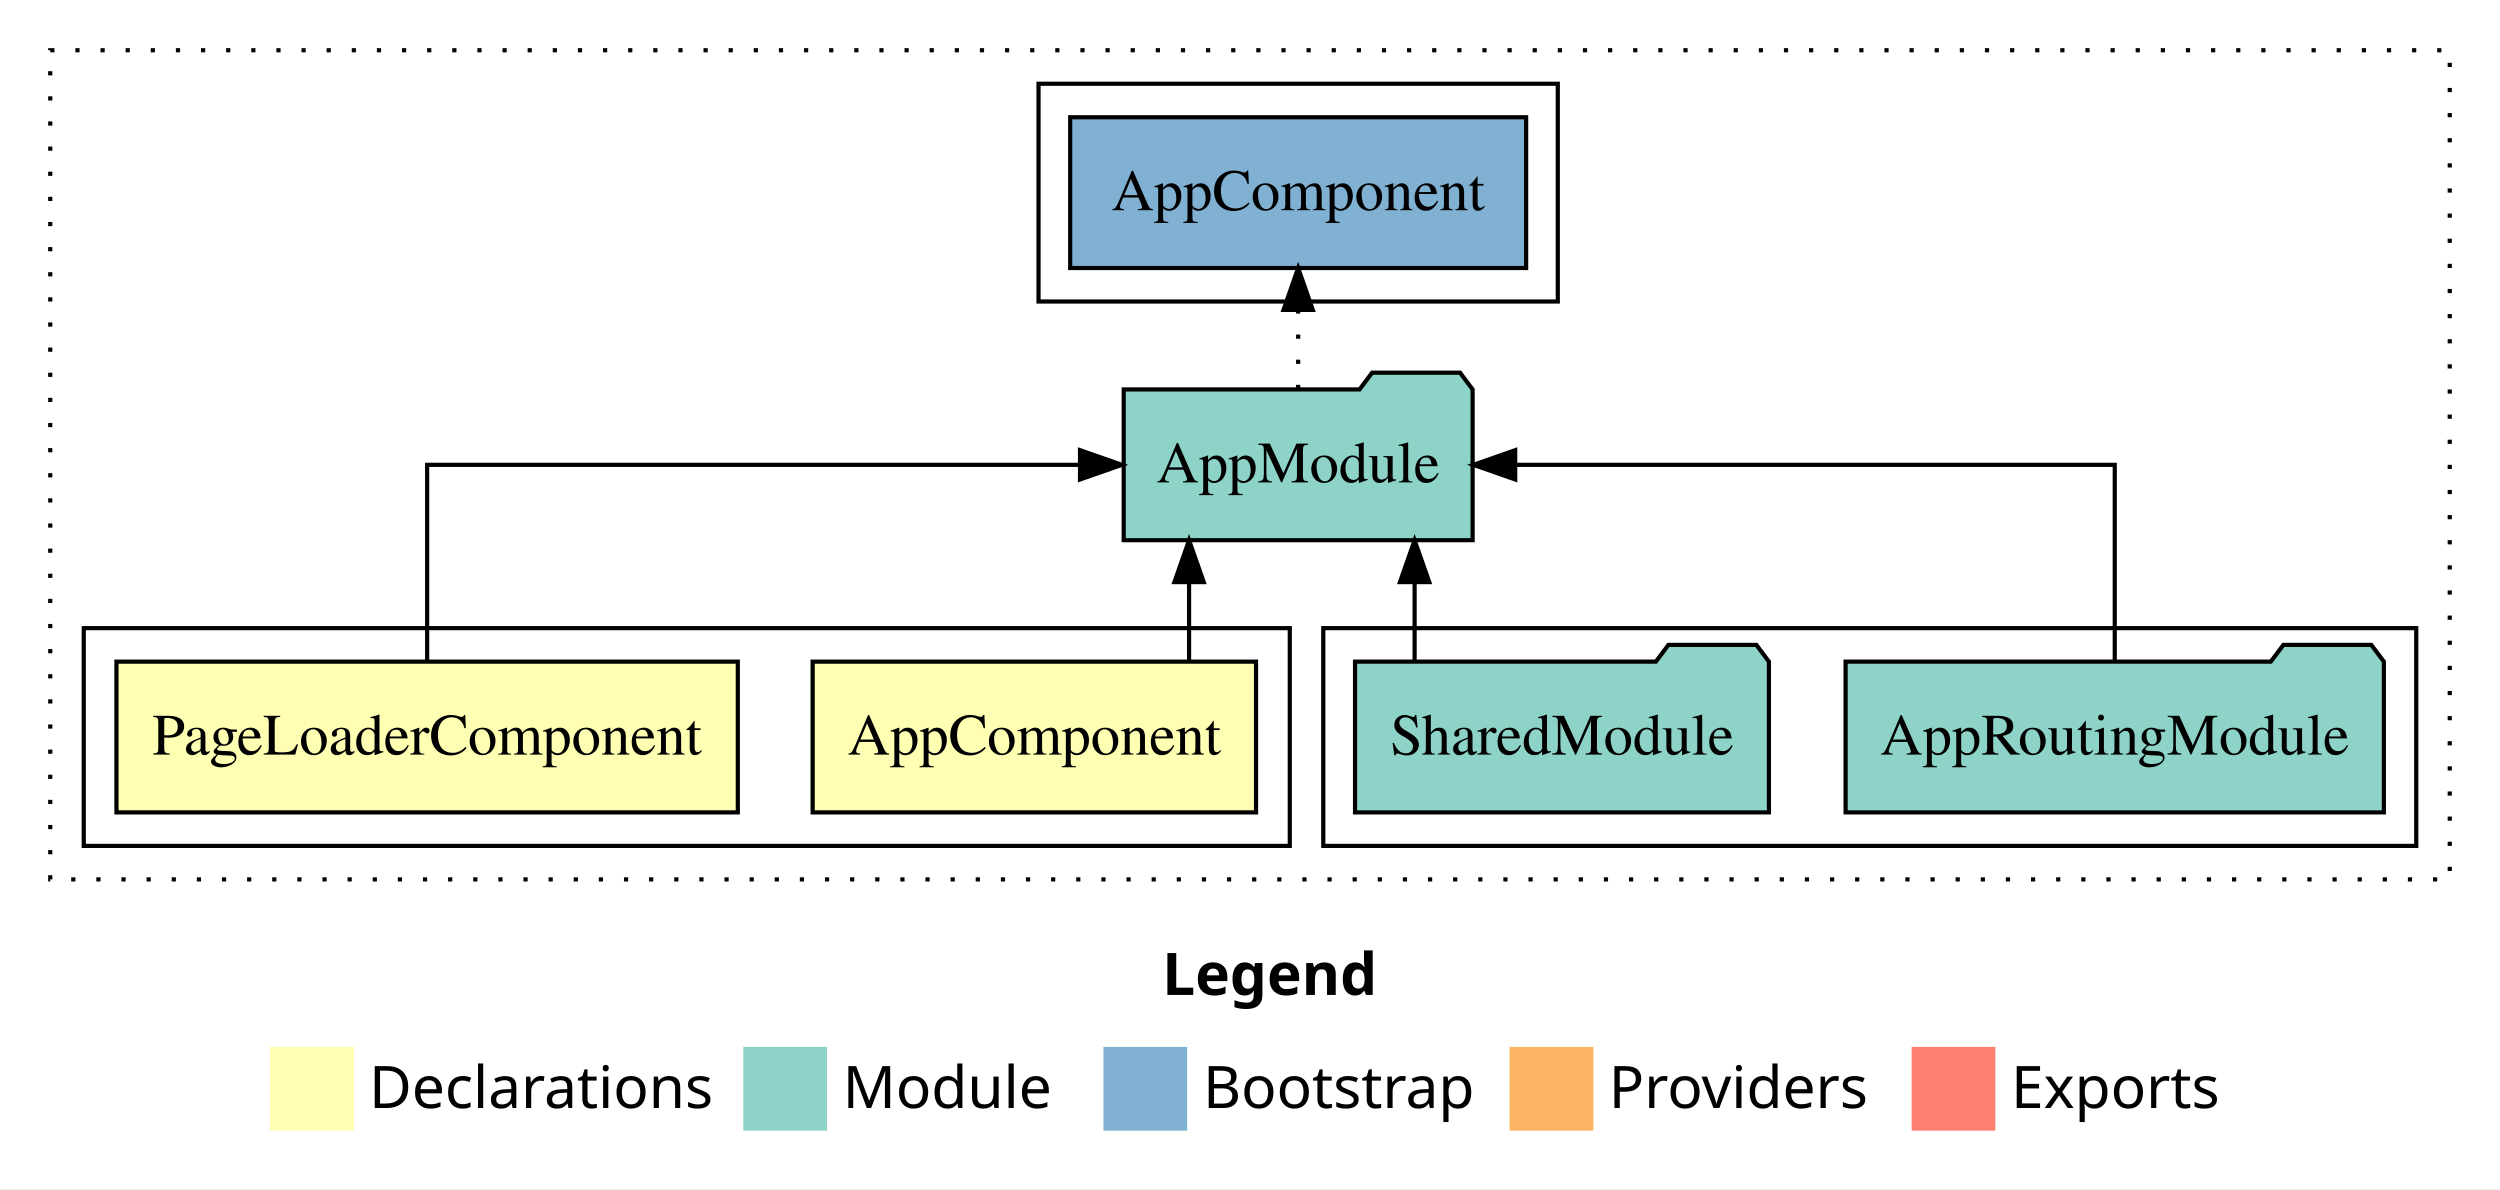
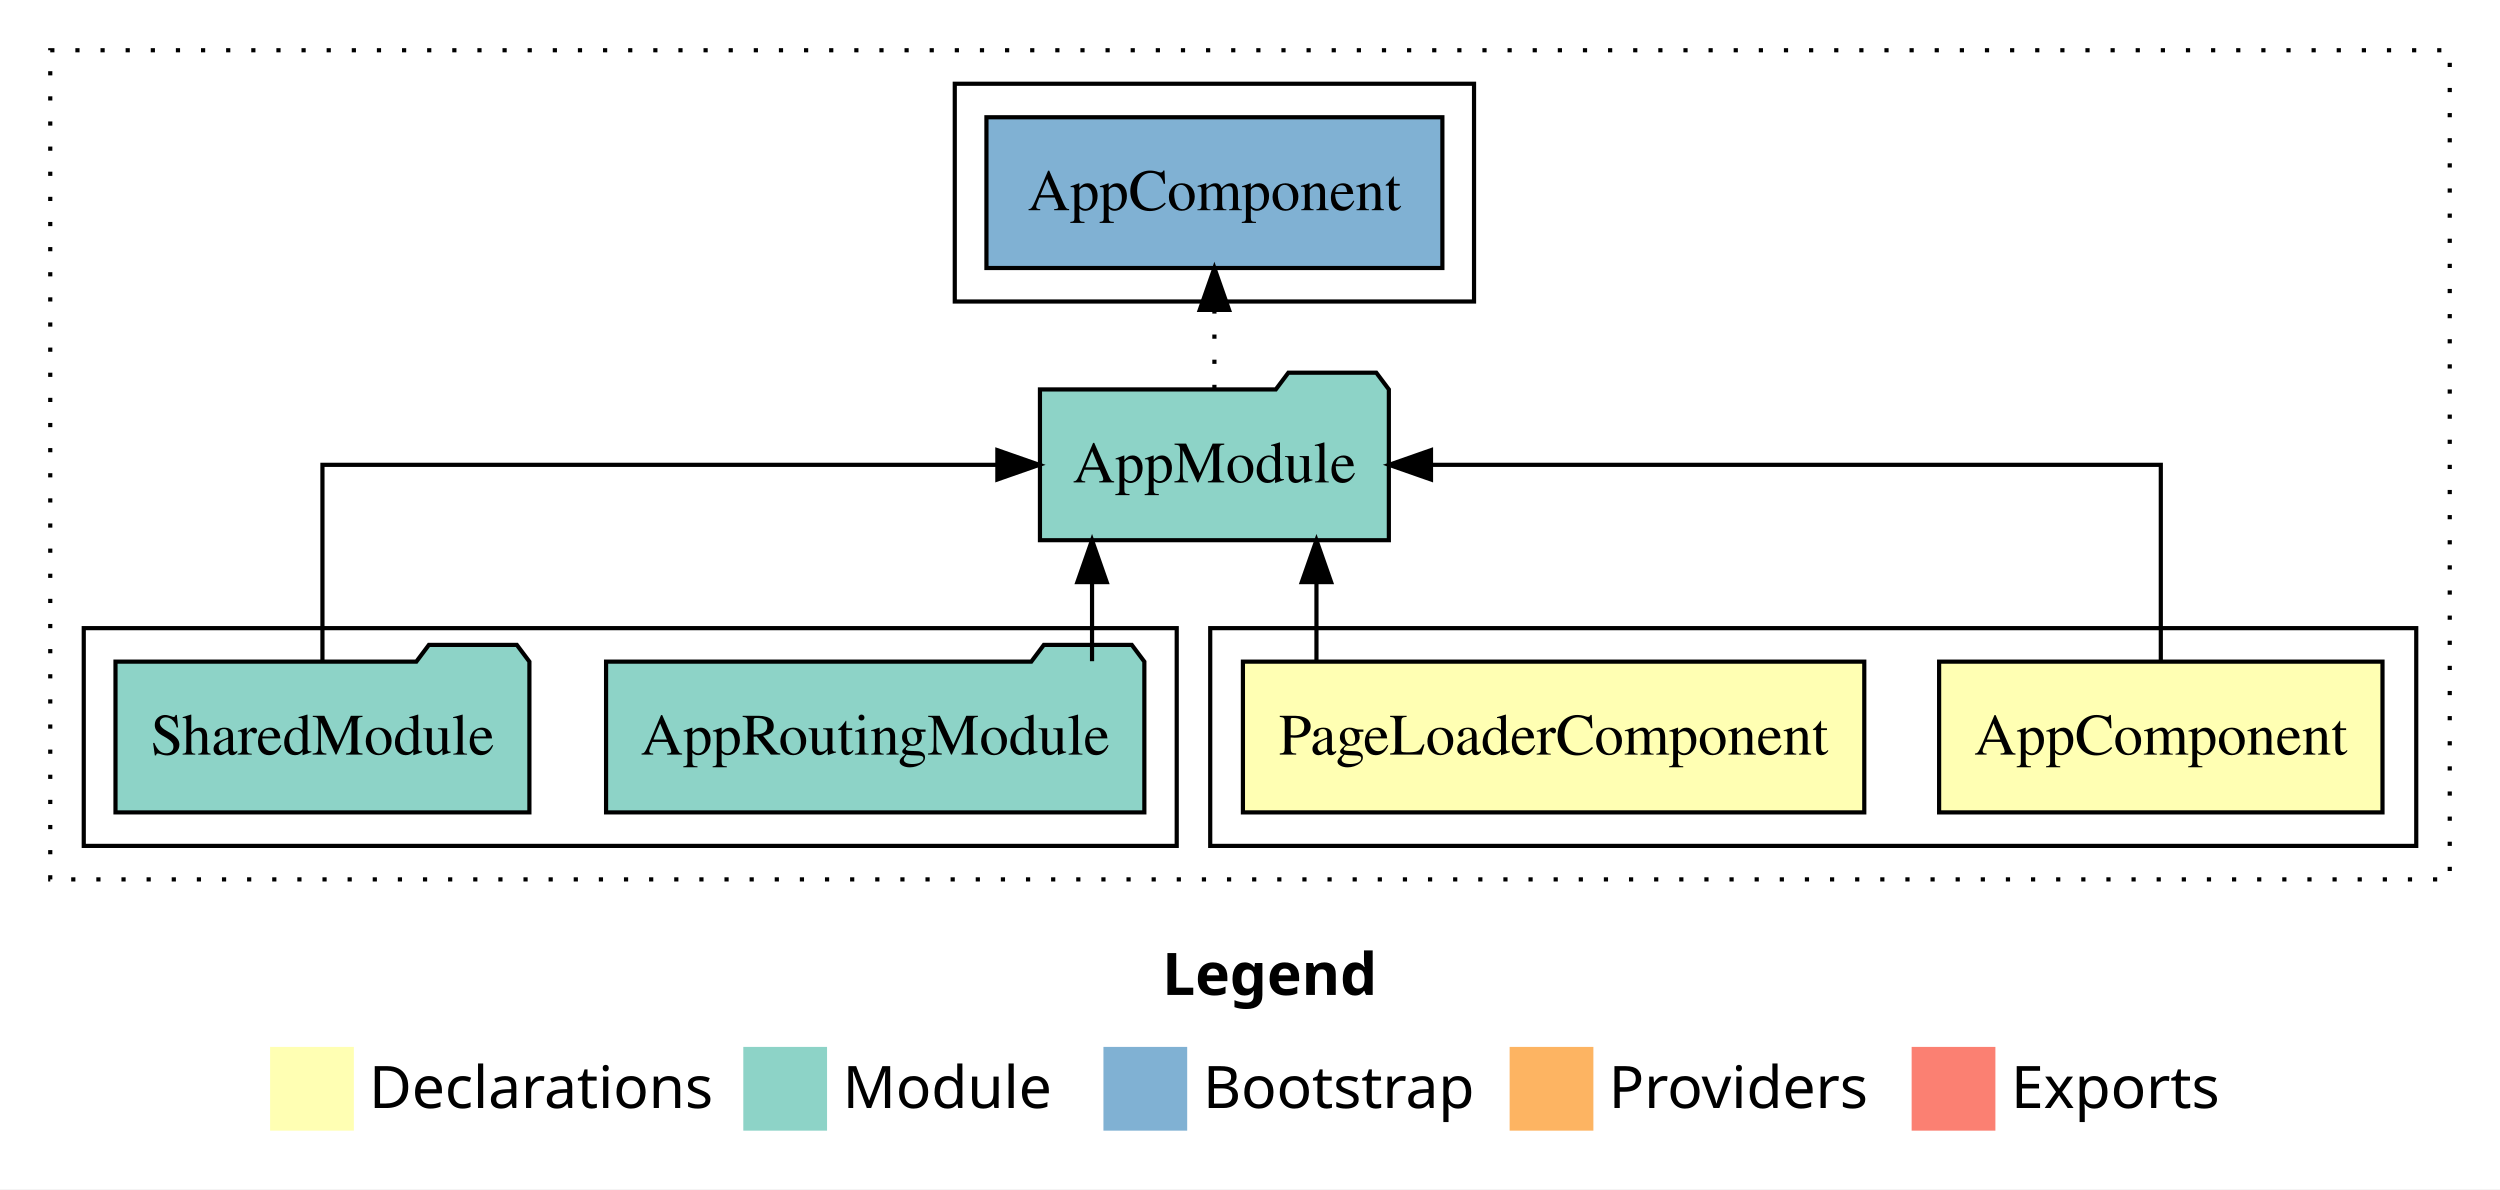
<svg xmlns="http://www.w3.org/2000/svg" width="597pt" height="284pt" viewBox="0.00 0.00 597.00 284.00">
  <g id="graph0" class="graph" transform="scale(1 1) rotate(0) translate(4 280)">
    <polygon fill="white" stroke="transparent" points="-4,4 -4,-280 593,-280 593,4 -4,4" />
    <text text-anchor="start" x="273.51" y="-42.4" font-family="sans-serif" font-weight="bold" font-size="14.00">Legend</text>
    <polygon fill="#ffffb3" stroke="transparent" points="60.5,-10 60.5,-30 80.5,-30 80.5,-10 60.5,-10" />
    <text text-anchor="start" x="84.13" y="-15.4" font-family="sans-serif" font-size="14.00">  Declarations</text>
    <polygon fill="#8dd3c7" stroke="transparent" points="173.5,-10 173.5,-30 193.5,-30 193.5,-10 173.5,-10" />
    <text text-anchor="start" x="197.23" y="-15.4" font-family="sans-serif" font-size="14.00">  Module</text>
    <polygon fill="#80b1d3" stroke="transparent" points="259.5,-10 259.5,-30 279.5,-30 279.5,-10 259.5,-10" />
    <text text-anchor="start" x="283.28" y="-15.4" font-family="sans-serif" font-size="14.00">  Bootstrap</text>
    <polygon fill="#fdb462" stroke="transparent" points="356.5,-10 356.5,-30 376.5,-30 376.5,-10 356.5,-10" />
    <text text-anchor="start" x="380.17" y="-15.4" font-family="sans-serif" font-size="14.00">  Providers</text>
    <polygon fill="#fb8072" stroke="transparent" points="452.5,-10 452.5,-30 472.5,-30 472.5,-10 452.5,-10" />
    <text text-anchor="start" x="476.23" y="-15.4" font-family="sans-serif" font-size="14.00">  Exports</text>
    <g id="clust1" class="cluster">
      <polygon fill="none" stroke="black" stroke-dasharray="1,5" points="8,-70 8,-268 581,-268 581,-70 8,-70" />
    </g>
-     <g id="clust7" class="cluster">
-       <polygon fill="none" stroke="black" points="244,-208 244,-260 368,-260 368,-208 244,-208" />
+     <g id="clust2" class="cluster">
+       <polygon fill="none" stroke="black" points="285,-78 285,-130 573,-130 573,-78 285,-78" />
    </g>
    <g id="clust5" class="cluster">
-       <polygon fill="none" stroke="black" points="312,-78 312,-130 573,-130 573,-78 312,-78" />
+       <polygon fill="none" stroke="black" points="16,-78 16,-130 277,-130 277,-78 16,-78" />
    </g>
-     <g id="clust2" class="cluster">
-       <polygon fill="none" stroke="black" points="16,-78 16,-130 304,-130 304,-78 16,-78" />
+     <g id="clust7" class="cluster">
+       <polygon fill="none" stroke="black" points="224,-208 224,-260 348,-260 348,-208 224,-208" />
    </g>
    <g id="node1" class="node">
-       <polygon fill="#ffffb3" stroke="black" points="295.94,-122 190.06,-122 190.06,-86 295.94,-86 295.94,-122" />
-       <text text-anchor="middle" x="243" y="-99.8" font-family="Times,serif" font-size="14.00">AppComponent</text>
+       <polygon fill="#ffffb3" stroke="black" points="564.94,-122 459.06,-122 459.06,-86 564.94,-86 564.94,-122" />
+       <text text-anchor="middle" x="512" y="-99.8" font-family="Times,serif" font-size="14.00">AppComponent</text>
    </g>
    <g id="node3" class="node">
-       <polygon fill="#8dd3c7" stroke="black" points="347.66,-187 344.66,-191 323.66,-191 320.66,-187 264.34,-187 264.34,-151 347.66,-151 347.66,-187" />
-       <text text-anchor="middle" x="306" y="-164.8" font-family="Times,serif" font-size="14.00">AppModule</text>
+       <polygon fill="#8dd3c7" stroke="black" points="327.66,-187 324.66,-191 303.66,-191 300.66,-187 244.34,-187 244.34,-151 327.66,-151 327.66,-187" />
+       <text text-anchor="middle" x="286" y="-164.8" font-family="Times,serif" font-size="14.00">AppModule</text>
    </g>
    <g id="edge1" class="edge">
-       <path fill="none" stroke="black" d="M279.95,-122.11C279.95,-122.11 279.95,-140.99 279.95,-140.99" />
-       <polygon fill="black" stroke="black" points="276.45,-140.99 279.95,-150.99 283.45,-140.99 276.45,-140.99" />
+       <path fill="none" stroke="black" d="M512,-122.11C512,-141.34 512,-169 512,-169 512,-169 337.72,-169 337.72,-169" />
+       <polygon fill="black" stroke="black" points="337.72,-165.5 327.72,-169 337.72,-172.5 337.72,-165.5" />
    </g>
    <g id="node2" class="node">
-       <polygon fill="#ffffb3" stroke="black" points="172.19,-122 23.81,-122 23.81,-86 172.19,-86 172.19,-122" />
-       <text text-anchor="middle" x="98" y="-99.8" font-family="Times,serif" font-size="14.00">PageLoaderComponent</text>
+       <polygon fill="#ffffb3" stroke="black" points="441.19,-122 292.81,-122 292.81,-86 441.19,-86 441.19,-122" />
+       <text text-anchor="middle" x="367" y="-99.8" font-family="Times,serif" font-size="14.00">PageLoaderComponent</text>
    </g>
    <g id="edge2" class="edge">
-       <path fill="none" stroke="black" d="M98,-122.11C98,-141.34 98,-169 98,-169 98,-169 253.91,-169 253.91,-169" />
-       <polygon fill="black" stroke="black" points="253.91,-172.5 263.91,-169 253.91,-165.5 253.91,-172.5" />
+       <path fill="none" stroke="black" d="M310.37,-122.11C310.37,-122.11 310.37,-140.99 310.37,-140.99" />
+       <polygon fill="black" stroke="black" points="306.87,-140.99 310.37,-150.99 313.87,-140.99 306.87,-140.99" />
    </g>
    <g id="node6" class="node">
-       <polygon fill="#80b1d3" stroke="black" points="360.44,-252 251.56,-252 251.56,-216 360.44,-216 360.44,-252" />
-       <text text-anchor="middle" x="306" y="-229.8" font-family="Times,serif" font-size="14.00">AppComponent </text>
+       <polygon fill="#80b1d3" stroke="black" points="340.44,-252 231.56,-252 231.56,-216 340.44,-216 340.44,-252" />
+       <text text-anchor="middle" x="286" y="-229.8" font-family="Times,serif" font-size="14.00">AppComponent </text>
    </g>
    <g id="edge5" class="edge">
-       <path fill="none" stroke="black" stroke-dasharray="1,5" d="M306,-187.11C306,-187.11 306,-205.99 306,-205.99" />
-       <polygon fill="black" stroke="black" points="302.5,-205.99 306,-215.99 309.5,-205.99 302.5,-205.99" />
+       <path fill="none" stroke="black" stroke-dasharray="1,5" d="M286,-187.11C286,-187.11 286,-205.99 286,-205.99" />
+       <polygon fill="black" stroke="black" points="282.5,-205.99 286,-215.99 289.5,-205.99 282.5,-205.99" />
    </g>
    <g id="node4" class="node">
-       <polygon fill="#8dd3c7" stroke="black" points="565.27,-122 562.27,-126 541.27,-126 538.27,-122 436.73,-122 436.73,-86 565.27,-86 565.27,-122" />
-       <text text-anchor="middle" x="501" y="-99.8" font-family="Times,serif" font-size="14.00">AppRoutingModule</text>
+       <polygon fill="#8dd3c7" stroke="black" points="269.27,-122 266.27,-126 245.27,-126 242.27,-122 140.73,-122 140.73,-86 269.27,-86 269.27,-122" />
+       <text text-anchor="middle" x="205" y="-99.8" font-family="Times,serif" font-size="14.00">AppRoutingModule</text>
    </g>
    <g id="edge3" class="edge">
-       <path fill="none" stroke="black" d="M501,-122.11C501,-141.34 501,-169 501,-169 501,-169 357.83,-169 357.83,-169" />
-       <polygon fill="black" stroke="black" points="357.83,-165.5 347.83,-169 357.83,-172.5 357.83,-165.5" />
+       <path fill="none" stroke="black" d="M256.78,-122.11C256.78,-122.11 256.78,-140.99 256.78,-140.99" />
+       <polygon fill="black" stroke="black" points="253.28,-140.99 256.78,-150.99 260.28,-140.99 253.28,-140.99" />
    </g>
    <g id="node5" class="node">
-       <polygon fill="#8dd3c7" stroke="black" points="418.42,-122 415.42,-126 394.42,-126 391.42,-122 319.58,-122 319.58,-86 418.42,-86 418.42,-122" />
-       <text text-anchor="middle" x="369" y="-99.8" font-family="Times,serif" font-size="14.00">SharedModule</text>
+       <polygon fill="#8dd3c7" stroke="black" points="122.42,-122 119.42,-126 98.42,-126 95.42,-122 23.58,-122 23.58,-86 122.42,-86 122.42,-122" />
+       <text text-anchor="middle" x="73" y="-99.8" font-family="Times,serif" font-size="14.00">SharedModule</text>
    </g>
    <g id="edge4" class="edge">
-       <path fill="none" stroke="black" d="M333.81,-122.11C333.81,-122.11 333.81,-140.99 333.81,-140.99" />
-       <polygon fill="black" stroke="black" points="330.31,-140.99 333.81,-150.99 337.31,-140.99 330.31,-140.99" />
+       <path fill="none" stroke="black" d="M73,-122.11C73,-141.34 73,-169 73,-169 73,-169 234.17,-169 234.17,-169" />
+       <polygon fill="black" stroke="black" points="234.17,-172.5 244.17,-169 234.17,-165.5 234.17,-172.5" />
    </g>
  </g>
</svg>
